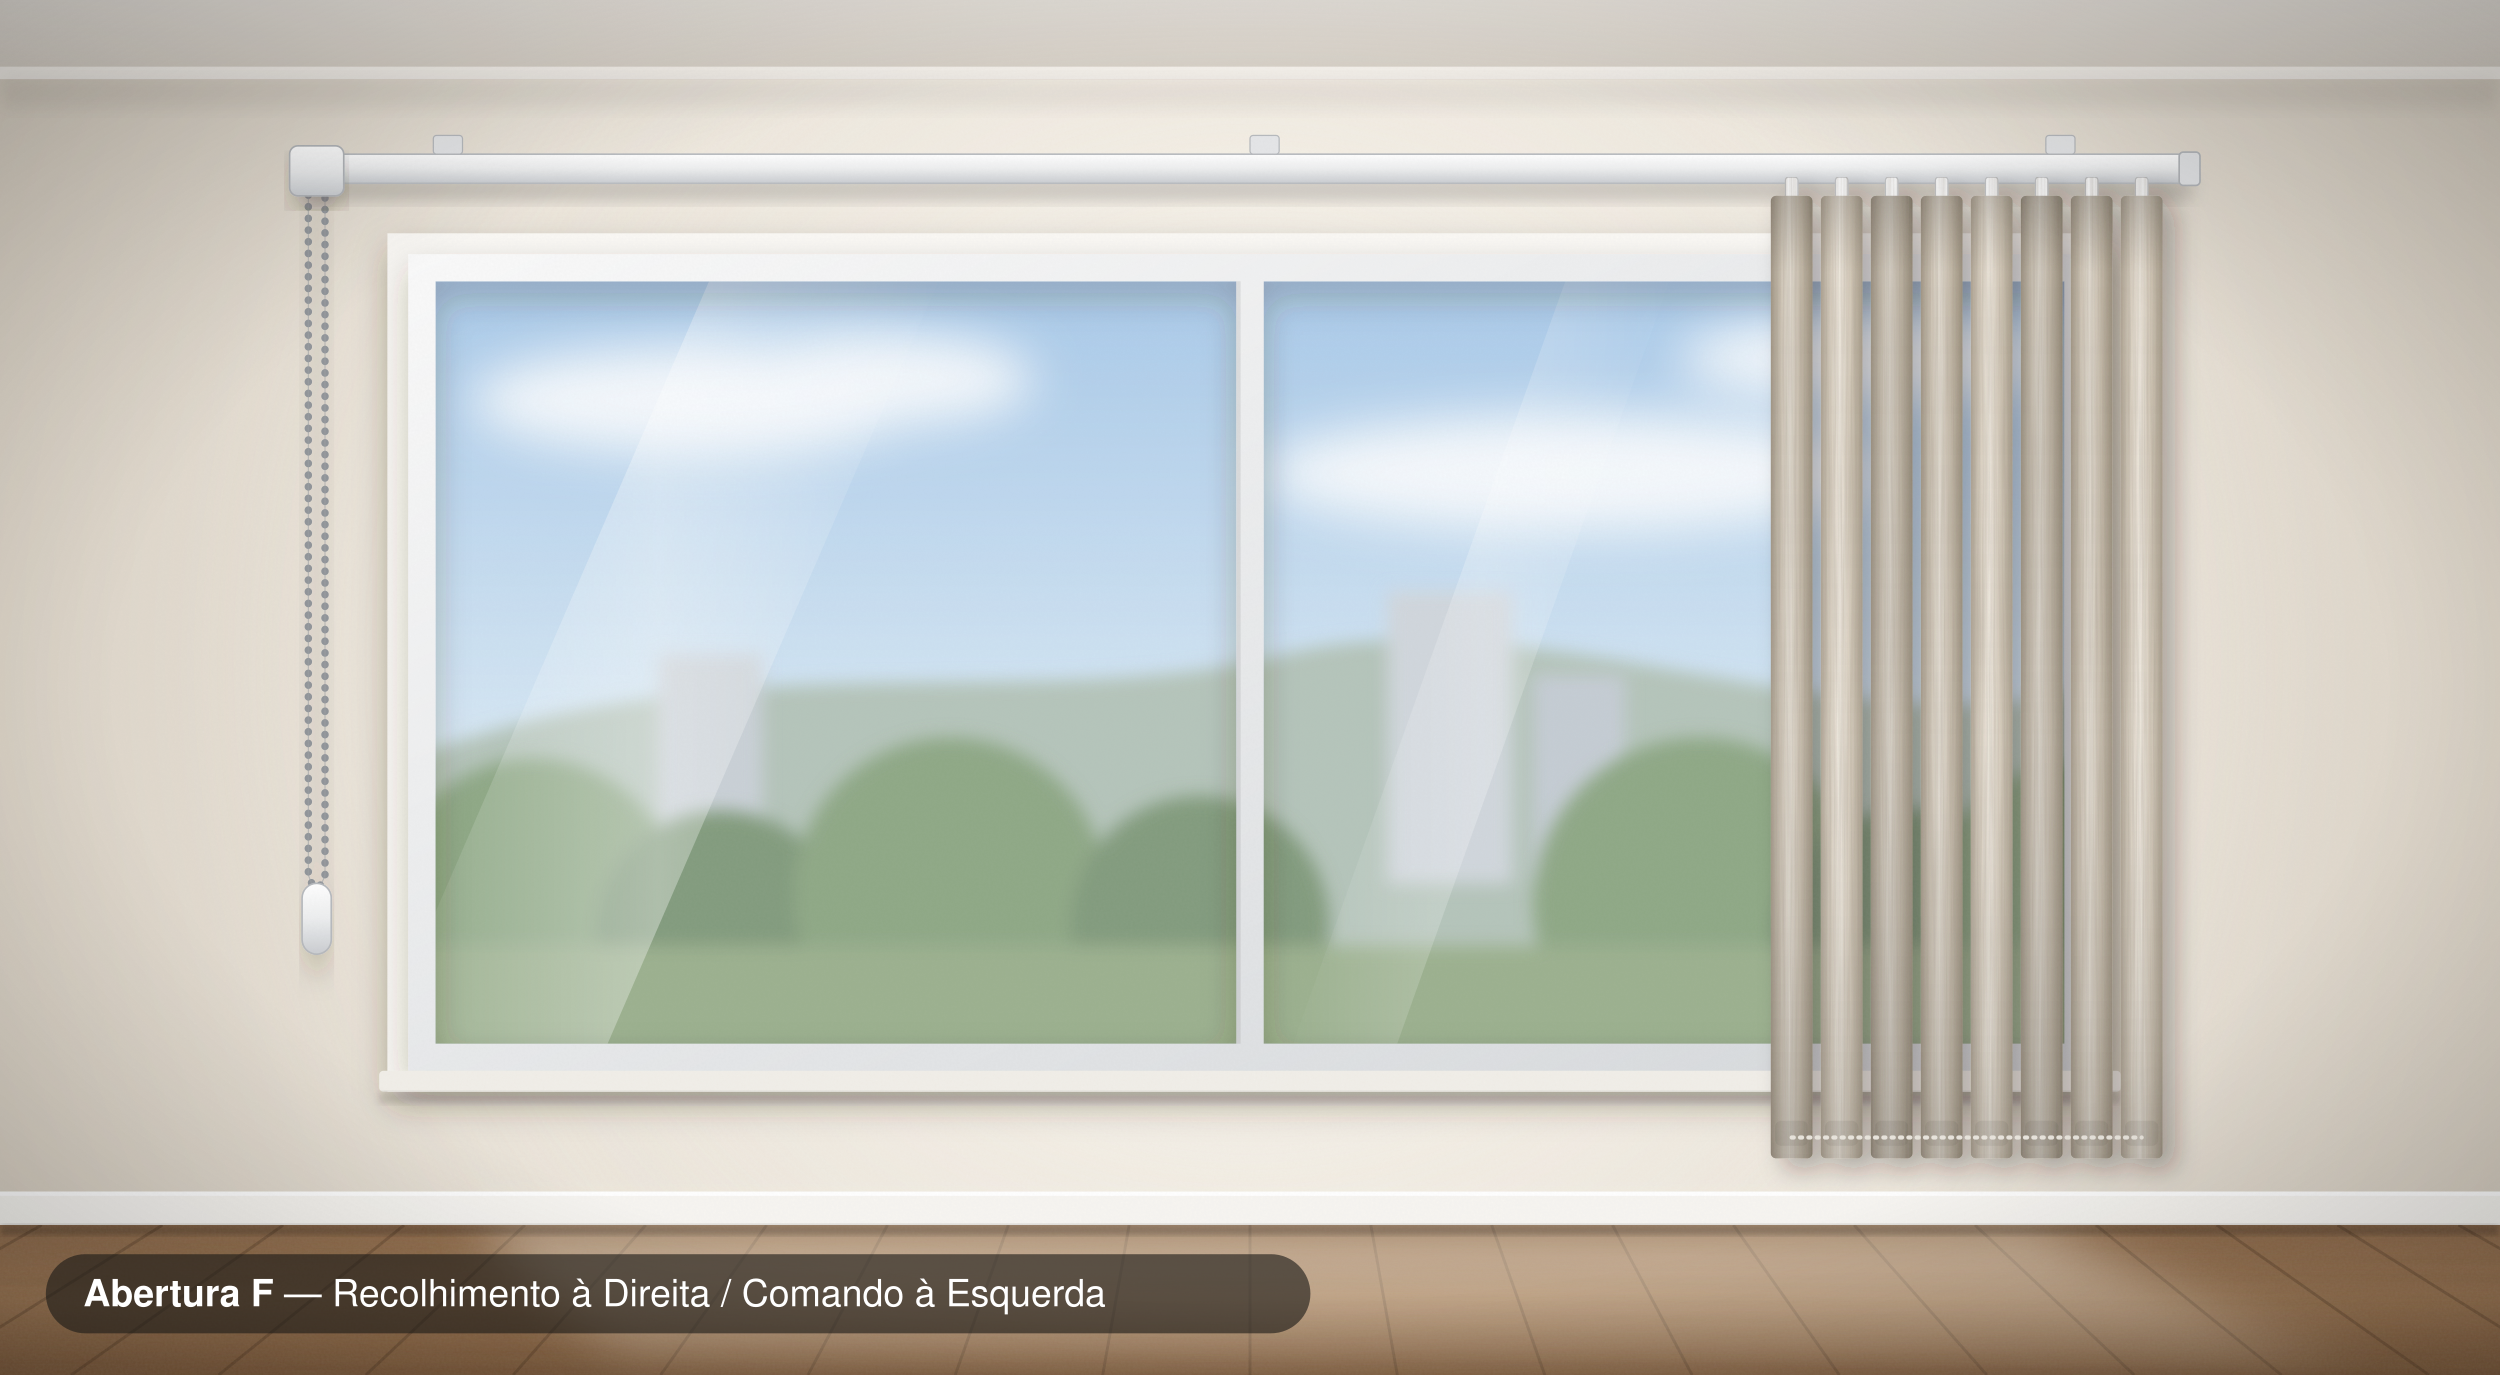
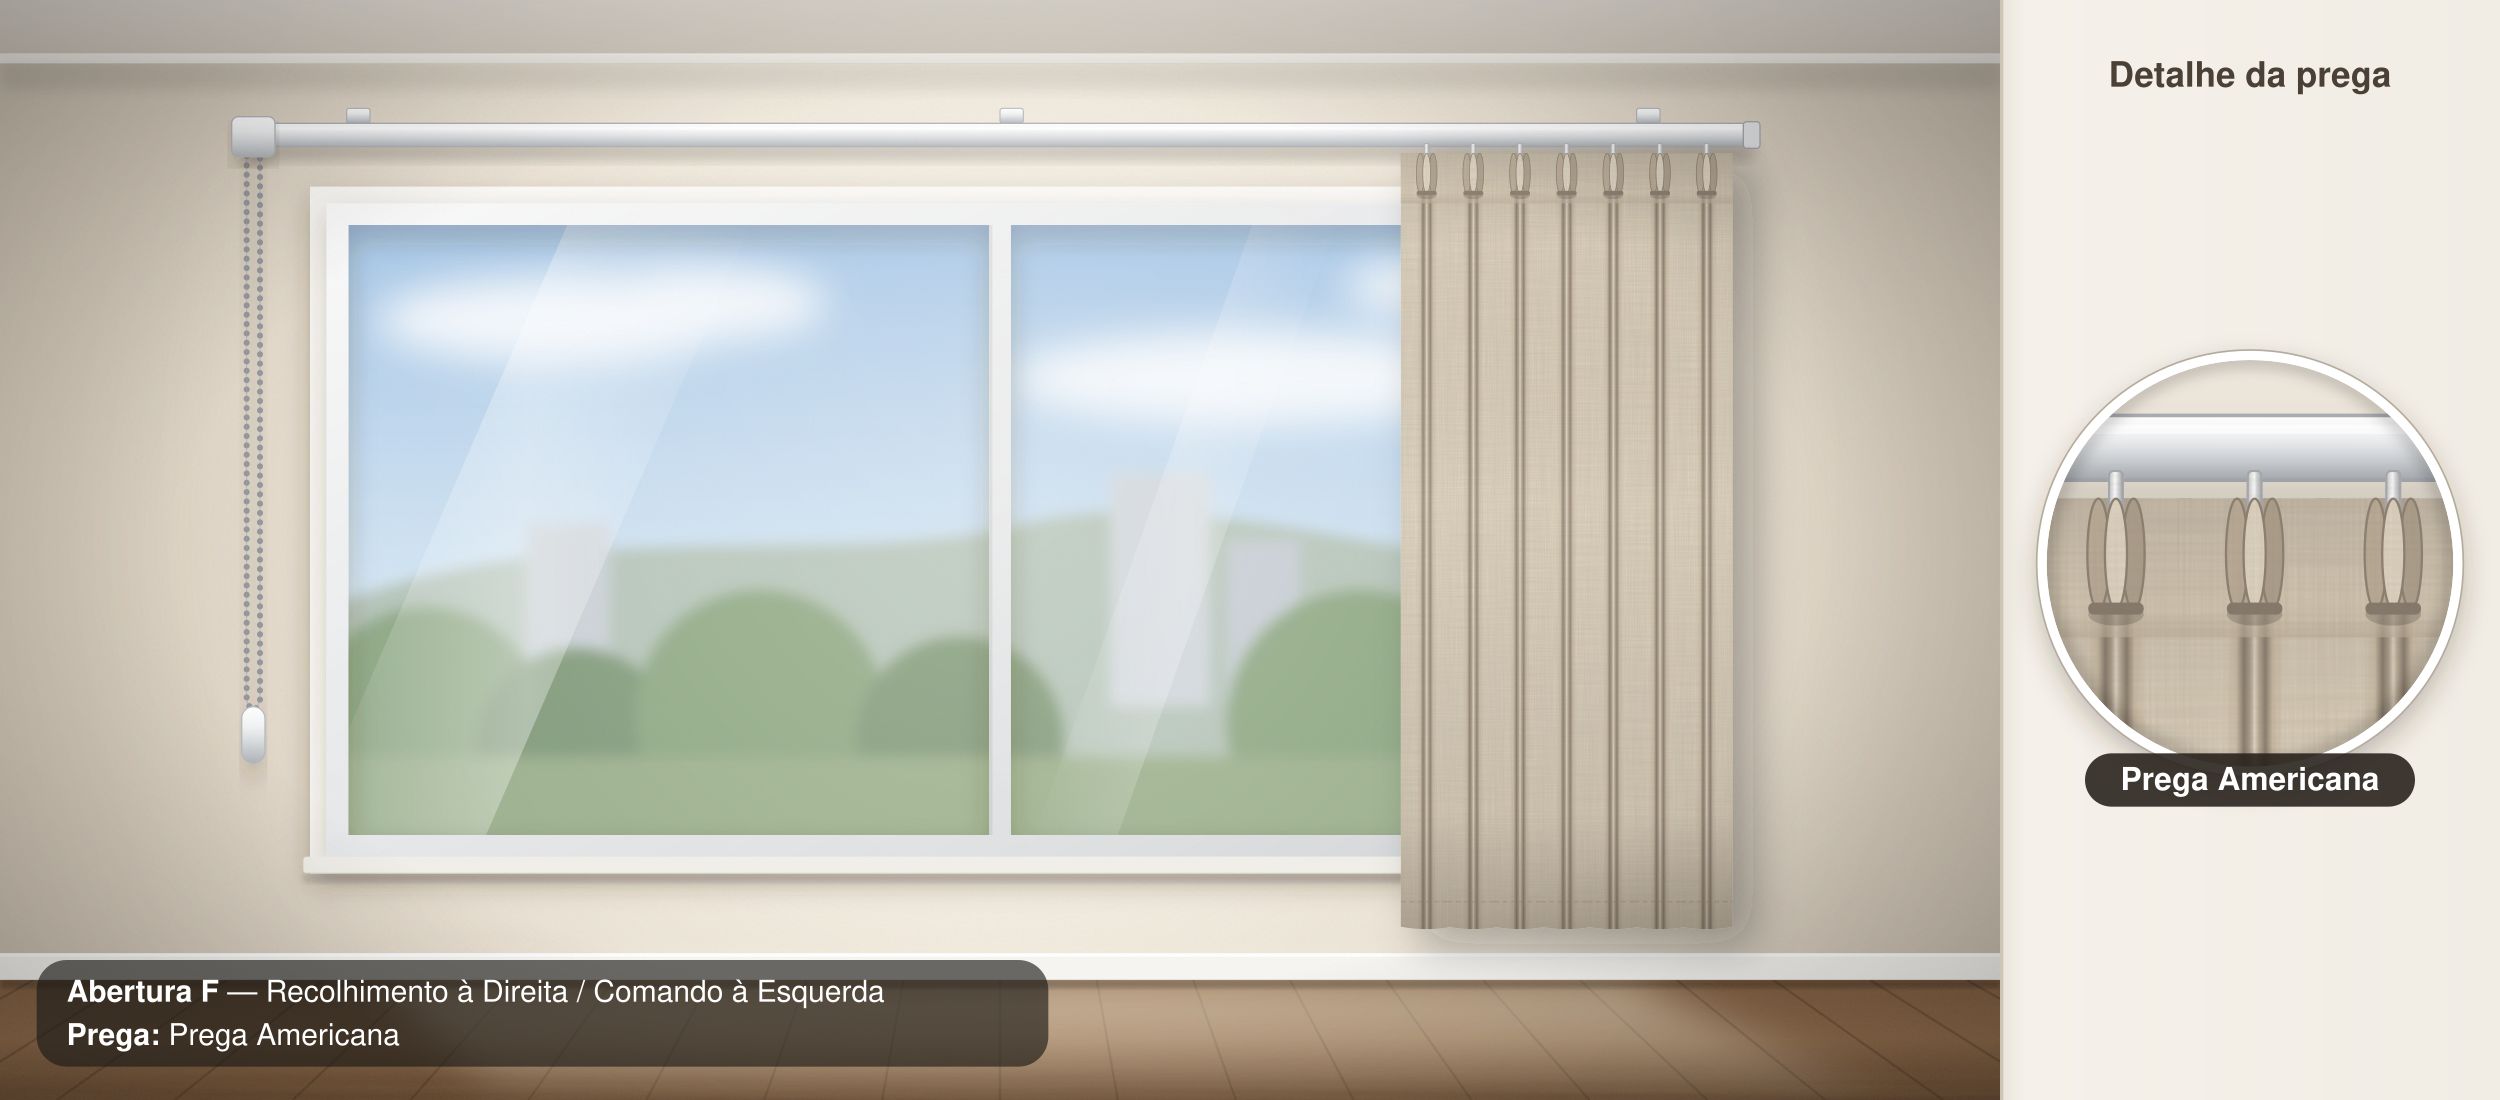
- <svg xmlns="http://www.w3.org/2000/svg" viewBox="0 0 1200 660" width="1200" height="660" role="img" aria-label="Abertura F: Recolhimento à Direita / Comando à Esquerda">
+ <svg xmlns="http://www.w3.org/2000/svg" viewBox="0 0 1500 660" width="1500" height="660" role="img" aria-label="Abertura F: Recolhimento à Direita / Comando à Esquerda. Prega: Prega Americana">
  <defs>
-     <radialGradient id="parede" cx="600" cy="318" r="760" gradientUnits="userSpaceOnUse">
-       <stop offset="0" stop-color="#F6F1EA" />
-       <stop offset=".55" stop-color="#E8E1D6" />
-       <stop offset="1" stop-color="#CFC6B8" />
+     <radialGradient id="parede" cx="600" cy="318" r="780" gradientUnits="userSpaceOnUse">
+       <stop offset="0" stop-color="#F4EEE5" />
+       <stop offset=".5" stop-color="#E4DACB" />
+       <stop offset="1" stop-color="#BFB3A2" />
    </radialGradient>
    <linearGradient id="teto" x1="0" y1="0" x2="0" y2="1">
-       <stop offset="0" stop-color="#E6E1DA" />
-       <stop offset="1" stop-color="#D3CCC2" />
+       <stop offset="0" stop-color="#E2DCD3" />
+       <stop offset="1" stop-color="#CCC4B8" />
    </linearGradient>
    <linearGradient id="piso" x1="0" y1="0" x2="0" y2="1">
-       <stop offset="0" stop-color="#8E6A4B" />
-       <stop offset=".5" stop-color="#9F7854" />
-       <stop offset="1" stop-color="#7A5739" />
+       <stop offset="0" stop-color="#7E5B3E" />
+       <stop offset=".5" stop-color="#946D4B" />
+       <stop offset="1" stop-color="#6B4B31" />
    </linearGradient>
    <linearGradient id="luzPiso" x1="0" y1="0" x2="0" y2="1">
-       <stop offset="0" stop-color="#FFF6E6" stop-opacity=".55" />
-       <stop offset="1" stop-color="#FFF6E6" stop-opacity=".12" />
+       <stop offset="0" stop-color="#FFF4DE" stop-opacity=".6" />
+       <stop offset="1" stop-color="#FFF4DE" stop-opacity=".1" />
    </linearGradient>
    <linearGradient id="ceu" x1="0" y1="0" x2="0" y2="1">
-       <stop offset="0" stop-color="#8DB8E2" />
-       <stop offset=".6" stop-color="#C9DFF0" />
-       <stop offset="1" stop-color="#E9F1F4" />
+       <stop offset="0" stop-color="#86B2DE" />
+       <stop offset=".6" stop-color="#C6DDF0" />
+       <stop offset="1" stop-color="#EAF1F3" />
    </linearGradient>
    <linearGradient id="aluminio" x1="0" y1="0" x2="0" y2="1">
      <stop offset="0" stop-color="#FFFFFF" />
-       <stop offset=".5" stop-color="#ECEDEE" />
-       <stop offset="1" stop-color="#C9CCD0" />
-     </linearGradient>
+       <stop offset=".35" stop-color="#F1F2F3" />
+       <stop offset=".6" stop-color="#D9DCDF" />
+       <stop offset="1" stop-color="#AEB2B7" />
+     </linearGradient>
+     <linearGradient id="metal" x1="0" y1="0" x2="1" y2="0">
+       <stop offset="0" stop-color="#C9CCD0" />
+       <stop offset=".45" stop-color="#FFFFFF" />
+       <stop offset="1" stop-color="#A3A7AC" />
+     </linearGradient>
+     <radialGradient id="botao" cx=".35" cy=".35" r=".7">
+       <stop offset="0" stop-color="#FFFFFF" />
+       <stop offset=".5" stop-color="#D8D2C8" />
+       <stop offset="1" stop-color="#8E877C" />
+     </radialGradient>
    <linearGradient id="caixilho" x1="0" y1="0" x2="1" y2="1">
      <stop offset="0" stop-color="#FAFAFA" />
-       <stop offset="1" stop-color="#D5D8DB" />
-     </linearGradient>
-     <linearGradient id="lamina" x1="0" y1="0" x2="1" y2="0">
-       <stop offset="0" stop-color="#A89C8A" />
-       <stop offset=".25" stop-color="#D9CFBF" />
-       <stop offset=".45" stop-color="#EEE7DB" />
-       <stop offset=".7" stop-color="#D3C8B6" />
-       <stop offset="1" stop-color="#9F937F" />
-     </linearGradient>
-     <linearGradient id="laminaAltura" x1="0" y1="0" x2="0" y2="1">
-       <stop offset="0" stop-color="#000" stop-opacity=".18" />
-       <stop offset=".08" stop-color="#000" stop-opacity="0" />
-       <stop offset=".55" stop-color="#FFF" stop-opacity=".06" />
-       <stop offset="1" stop-color="#000" stop-opacity=".16" />
+       <stop offset="1" stop-color="#D1D4D7" />
+     </linearGradient>
+     <linearGradient id="volume" x1="0" y1="0" x2="0" y2="1">
+       <stop offset="0" stop-color="#1B140E" stop-opacity=".34" />
+       <stop offset=".05" stop-color="#1B140E" stop-opacity=".08" />
+       <stop offset=".12" stop-color="#1B140E" stop-opacity="0" />
+       <stop offset=".45" stop-color="#FFF8EA" stop-opacity=".08" />
+       <stop offset=".85" stop-color="#1B140E" stop-opacity=".06" />
+       <stop offset="1" stop-color="#1B140E" stop-opacity=".26" />
+     </linearGradient>
+     <linearGradient id="dobra0Americana" x1="0" y1="0" x2="1" y2="0">
+       <stop offset="0" stop-color="#daceb9" />
+       <stop offset="0.3" stop-color="#dcd0bc" />
+       <stop offset="0.38" stop-color="#d0c2aa" />
+       <stop offset="0.43" stop-color="#877b6b" />
+       <stop offset="0.47" stop-color="#afa18d" />
+       <stop offset="0.5" stop-color="#e4dac8" />
+       <stop offset="0.53" stop-color="#b9ab95" />
+       <stop offset="0.57" stop-color="#8a7e6e" />
+       <stop offset="0.62" stop-color="#cfc0a9" />
+       <stop offset="0.7" stop-color="#dcd0bc" />
+       <stop offset="1" stop-color="#daceb9" />
+     </linearGradient>
+     <linearGradient id="cabecote0" x1="0" y1="0" x2="0" y2="1">
+       <stop offset="0" stop-color="#ddd1be" />
+       <stop offset=".8" stop-color="#d5c8b2" />
+       <stop offset="1" stop-color="#bcae98" />
    </linearGradient>
    <linearGradient id="reflexo" x1="0" y1="0" x2="1" y2="0">
      <stop offset="0" stop-color="#FFF" stop-opacity="0" />
      <stop offset=".5" stop-color="#FFF" stop-opacity=".35" />
      <stop offset="1" stop-color="#FFF" stop-opacity="0" />
    </linearGradient>
    <radialGradient id="vinheta" cx=".5" cy=".5" r=".75">
-       <stop offset=".6" stop-color="#000" stop-opacity="0" />
-       <stop offset="1" stop-color="#000" stop-opacity=".28" />
+       <stop offset=".55" stop-color="#000" stop-opacity="0" />
+       <stop offset="1" stop-color="#000" stop-opacity=".32" />
    </radialGradient>
-     <radialGradient id="brilhoJanela" cx="600" cy="318" r="520" gradientUnits="userSpaceOnUse">
-       <stop offset="0" stop-color="#FFFBF2" stop-opacity=".55" />
-       <stop offset="1" stop-color="#FFFBF2" stop-opacity="0" />
+     <radialGradient id="brilhoJanela" cx="600" cy="318" r="560" gradientUnits="userSpaceOnUse">
+       <stop offset="0" stop-color="#FFF8EC" stop-opacity=".65" />
+       <stop offset="1" stop-color="#FFF8EC" stop-opacity="0" />
    </radialGradient>
+     <radialGradient id="luzNaCortina" cx="600" cy="278.8" r="520" gradientUnits="userSpaceOnUse">
+       <stop offset="0" stop-color="#FFF6E2" stop-opacity=".55" />
+       <stop offset=".6" stop-color="#FFF6E2" stop-opacity=".12" />
+       <stop offset="1" stop-color="#FFF6E2" stop-opacity="0" />
+     </radialGradient>
+     <linearGradient id="fundoLupa" x1="0" y1="0" x2="0" y2="1">
+       <stop offset="0" stop-color="#EEE7DC" />
+       <stop offset="1" stop-color="#D9CFC0" />
+     </linearGradient>
+     <linearGradient id="coluna" x1="0" y1="0" x2="1" y2="0">
+       <stop offset="0" stop-color="#E9E3D9" />
+       <stop offset=".05" stop-color="#F5F1EA" />
+       <stop offset="1" stop-color="#F1ECE4" />
+     </linearGradient>
+     <clipPath id="cena">
+       <rect width="1200" height="660" />
+     </clipPath>
    <clipPath id="vaos">
      <rect x="209" y="135" width="384.5" height="366" />
      <rect x="606.5" y="135" width="384.5" height="366" />
    </clipPath>
    <clipPath id="pisoClip">
      <rect x="0" y="588" width="1200" height="72" />
    </clipPath>
+     <clipPath id="lupa0">
+       <circle cx="1350" cy="338" r="122" />
+     </clipPath>
    <filter id="desfoque4" x="-10%" y="-30%" width="120%" height="160%">
      <feGaussianBlur stdDeviation="4" />
    </filter>
    <filter id="desfoque2">
      <feGaussianBlur stdDeviation="1.6" />
    </filter>
    <filter id="desfoque12" x="-20%" y="-50%" width="140%" height="200%">
      <feGaussianBlur stdDeviation="12" />
    </filter>
    <filter id="sombra" x="-10%" y="-20%" width="120%" height="150%">
      <feDropShadow dx="0" dy="7" stdDeviation="8" flood-color="#3A2E22" flood-opacity=".28" />
    </filter>
-     <filter id="sombraLaminas" x="-10%" y="-5%" width="125%" height="115%">
-       <feDropShadow dx="6" dy="5" stdDeviation="6" flood-color="#2E2418" flood-opacity=".32" />
+     <filter id="sombraCortina" x="-15%" y="-5%" width="135%" height="120%">
+       <feDropShadow dx="2" dy="3" stdDeviation="2.5" flood-color="#241B12" flood-opacity=".35" result="perto" />
+       <feDropShadow dx="12" dy="9" stdDeviation="13" flood-color="#241B12" flood-opacity=".34" />
    </filter>
    <filter id="tecido" x="0" y="0" width="100%" height="100%">
-       <feTurbulence type="fractalNoise" baseFrequency="0.9 0.015" numOctaves="2" seed="4" result="n" />
-       <feColorMatrix in="n" type="matrix" values="0 0 0 0 .35  0 0 0 0 .30  0 0 0 0 .24  0 0 0 .55 -.12" result="nc" />
-       <feComposite in="nc" in2="SourceGraphic" operator="in" result="t" />
+       <feTurbulence type="fractalNoise" baseFrequency="1.5 0.03" numOctaves="2" seed="4" result="urdume" />
+       <feTurbulence type="fractalNoise" baseFrequency="0.03 1.2" numOctaves="1" seed="11" result="trama" />
+       <feBlend in="urdume" in2="trama" mode="multiply" result="fios" />
+       <feColorMatrix in="fios" type="matrix" values="0 0 0 0 .28  0 0 0 0 .23  0 0 0 0 .18  0 0 0 .42 -.15" result="fiosCor" />
+       <feComposite in="fiosCor" in2="SourceGraphic" operator="in" result="textura" />
      <feMerge>
        <feMergeNode in="SourceGraphic" />
-         <feMergeNode in="t" />
+         <feMergeNode in="textura" />
      </feMerge>
+     </filter>
+     <filter id="reboco" x="0" y="0" width="100%" height="100%">
+       <feTurbulence type="fractalNoise" baseFrequency=".55" numOctaves="3" seed="21" />
+       <feColorMatrix type="matrix" values="0 0 0 0 .45  0 0 0 0 .40  0 0 0 0 .34  0 0 0 .09 0" />
    </filter>
    <filter id="grao" x="0" y="0" width="100%" height="100%">
      <feTurbulence type="fractalNoise" baseFrequency=".85" numOctaves="2" seed="9" />
-       <feColorMatrix type="matrix" values="0 0 0 0 .5  0 0 0 0 .5  0 0 0 0 .5  0 0 0 .07 0" />
+       <feColorMatrix type="matrix" values="0 0 0 0 .5  0 0 0 0 .5  0 0 0 0 .5  0 0 0 .06 0" />
    </filter>
    <filter id="veios" x="0" y="0" width="100%" height="100%">
      <feTurbulence type="fractalNoise" baseFrequency="0.004 0.18" numOctaves="3" seed="2" />
-       <feColorMatrix type="matrix" values="0 0 0 0 .25  0 0 0 0 .14  0 0 0 0 .06  0 0 0 .5 -.1" />
+       <feColorMatrix type="matrix" values="0 0 0 0 .25  0 0 0 0 .14  0 0 0 0 .06  0 0 0 .55 -.1" />
    </filter>
  </defs>
-   <rect width="1200" height="660" fill="url(#parede)" />
-   <rect width="1200" height="660" fill="url(#brilhoJanela)" />
-   <rect width="1200" height="38" fill="url(#teto)" />
-   <rect y="32" width="1200" height="6" fill="#F3EFE9" />
-   <rect y="38" width="1200" height="14" fill="#000" opacity=".06" filter="url(#desfoque4)" />
-   <rect y="588" width="1200" height="72" fill="url(#piso)" />
-   <rect y="588" width="1200" height="72" filter="url(#veios)" />
-   <g clip-path="url(#pisoClip)" stroke="#3E2817" stroke-opacity=".28" stroke-width="1.4">
-     <line x1="-328" y1="588" x2="-531.7" y2="660" />
-     <line x1="-270" y1="588" x2="-461" y2="660" />
-     <line x1="-212" y1="588" x2="-390.2" y2="660" />
-     <line x1="-154" y1="588" x2="-319.5" y2="660" />
-     <line x1="-96" y1="588" x2="-248.8" y2="660" />
-     <line x1="-38" y1="588" x2="-178" y2="660" />
-     <line x1="20" y1="588" x2="-107.3" y2="660" />
-     <line x1="78" y1="588" x2="-36.6" y2="660" />
-     <line x1="136" y1="588" x2="34.1" y2="660" />
-     <line x1="194" y1="588" x2="104.9" y2="660" />
-     <line x1="252" y1="588" x2="175.6" y2="660" />
-     <line x1="310" y1="588" x2="246.3" y2="660" />
-     <line x1="368" y1="588" x2="317.1" y2="660" />
-     <line x1="426" y1="588" x2="387.8" y2="660" />
-     <line x1="484" y1="588" x2="458.5" y2="660" />
-     <line x1="542" y1="588" x2="529.3" y2="660" />
-     <line x1="600" y1="588" x2="600" y2="660" />
-     <line x1="658" y1="588" x2="670.7" y2="660" />
-     <line x1="716" y1="588" x2="741.5" y2="660" />
-     <line x1="774" y1="588" x2="812.2" y2="660" />
-     <line x1="832" y1="588" x2="882.9" y2="660" />
-     <line x1="890" y1="588" x2="953.7" y2="660" />
-     <line x1="948" y1="588" x2="1024.4" y2="660" />
-     <line x1="1006" y1="588" x2="1095.1" y2="660" />
-     <line x1="1064" y1="588" x2="1165.9" y2="660" />
-     <line x1="1122" y1="588" x2="1236.6" y2="660" />
-     <line x1="1180" y1="588" x2="1307.3" y2="660" />
-     <line x1="1238" y1="588" x2="1378" y2="660" />
-     <line x1="1296" y1="588" x2="1448.8" y2="660" />
-     <line x1="1354" y1="588" x2="1519.5" y2="660" />
-     <line x1="1412" y1="588" x2="1590.2" y2="660" />
-     <line x1="1470" y1="588" x2="1661" y2="660" />
-     <line x1="1528" y1="588" x2="1731.7" y2="660" />
+   <g clip-path="url(#cena)">
+     <rect width="1200" height="660" fill="url(#parede)" />
+     <rect width="1200" height="660" filter="url(#reboco)" />
+     <rect width="1200" height="660" fill="url(#brilhoJanela)" />
+     <rect width="1200" height="38" fill="url(#teto)" />
+     <rect y="32" width="1200" height="6" fill="#F3EFE9" />
+     <rect y="38" width="1200" height="16" fill="#000" opacity=".08" filter="url(#desfoque4)" />
+     <rect y="588" width="1200" height="72" fill="url(#piso)" />
+     <rect y="588" width="1200" height="72" filter="url(#veios)" />
+     <g clip-path="url(#pisoClip)" stroke="#3E2817" stroke-opacity=".3" stroke-width="1.4">
+       <line x1="-328" y1="588" x2="-531.7" y2="660" />
+       <line x1="-270" y1="588" x2="-461" y2="660" />
+       <line x1="-212" y1="588" x2="-390.2" y2="660" />
+       <line x1="-154" y1="588" x2="-319.5" y2="660" />
+       <line x1="-96" y1="588" x2="-248.8" y2="660" />
+       <line x1="-38" y1="588" x2="-178" y2="660" />
+       <line x1="20" y1="588" x2="-107.3" y2="660" />
+       <line x1="78" y1="588" x2="-36.6" y2="660" />
+       <line x1="136" y1="588" x2="34.1" y2="660" />
+       <line x1="194" y1="588" x2="104.9" y2="660" />
+       <line x1="252" y1="588" x2="175.6" y2="660" />
+       <line x1="310" y1="588" x2="246.3" y2="660" />
+       <line x1="368" y1="588" x2="317.1" y2="660" />
+       <line x1="426" y1="588" x2="387.8" y2="660" />
+       <line x1="484" y1="588" x2="458.5" y2="660" />
+       <line x1="542" y1="588" x2="529.3" y2="660" />
+       <line x1="600" y1="588" x2="600" y2="660" />
+       <line x1="658" y1="588" x2="670.7" y2="660" />
+       <line x1="716" y1="588" x2="741.5" y2="660" />
+       <line x1="774" y1="588" x2="812.2" y2="660" />
+       <line x1="832" y1="588" x2="882.9" y2="660" />
+       <line x1="890" y1="588" x2="953.7" y2="660" />
+       <line x1="948" y1="588" x2="1024.4" y2="660" />
+       <line x1="1006" y1="588" x2="1095.1" y2="660" />
+       <line x1="1064" y1="588" x2="1165.9" y2="660" />
+       <line x1="1122" y1="588" x2="1236.6" y2="660" />
+       <line x1="1180" y1="588" x2="1307.3" y2="660" />
+       <line x1="1238" y1="588" x2="1378" y2="660" />
+       <line x1="1296" y1="588" x2="1448.8" y2="660" />
+       <line x1="1354" y1="588" x2="1519.5" y2="660" />
+       <line x1="1412" y1="588" x2="1590.2" y2="660" />
+       <line x1="1470" y1="588" x2="1661" y2="660" />
+       <line x1="1528" y1="588" x2="1731.7" y2="660" />
+     </g>
+     <polygon points="226,588 974,588 1144,660 306,660" fill="url(#luzPiso)" filter="url(#desfoque12)" />
+     <rect y="572" width="1200" height="16" fill="#F7F5F1" />
+     <rect y="572" width="1200" height="2" fill="#FFFFFF" />
+     <rect y="588" width="1200" height="5" fill="#000" opacity=".24" filter="url(#desfoque2)" />
+     <rect x="186" y="112" width="828" height="412" fill="#FBF9F5" filter="url(#sombra)" />
+     <g clip-path="url(#vaos)">
+       <rect x="196" y="122" width="808" height="392" fill="url(#ceu)" />
+       <g fill="#FFFFFF" opacity=".85" filter="url(#desfoque12)">
+         <ellipse cx="336" cy="192" rx="110" ry="26" />
+         <ellipse cx="426" cy="182" rx="70" ry="22" />
+         <ellipse cx="756" cy="227" rx="150" ry="28" />
+         <ellipse cx="896" cy="172" rx="90" ry="20" />
+       </g>
+       <path d="M196 364 C356 304 496 344 616 314 S896 364 1004 329 V514 H196 Z" fill="#9FB3A6" filter="url(#desfoque4)" />
+       <g filter="url(#desfoque4)">
+         <rect x="666" y="284" width="60" height="140" fill="#C3CBD2" />
+         <rect x="736" y="324" width="44" height="100" fill="#B4BEC7" />
+         <rect x="316" y="314" width="50" height="110" fill="#BAC3CB" />
+       </g>
+       <g filter="url(#desfoque4)">
+         <circle cx="256" cy="434" r="70" fill="#6E8F64" />
+         <circle cx="346" cy="449" r="60" fill="#5F7F58" />
+         <circle cx="456" cy="429" r="75" fill="#6E8F64" />
+         <circle cx="576" cy="444" r="62" fill="#5F7F58" />
+         <circle cx="816" cy="434" r="80" fill="#6E8F64" />
+         <circle cx="916" cy="454" r="66" fill="#5F7F58" />
+         <circle cx="996" cy="436" r="70" fill="#6E8F64" />
+         <rect x="196" y="454" width="808" height="60" fill="#7F9A6E" />
+       </g>
+       <rect x="196" y="122" width="808" height="392" fill="#FFFFFF" opacity=".22" />
+       <polygon points="346,122 456,122 286,514 176,514" fill="url(#reflexo)" />
+       <polygon points="756,122 806,122 666,514 616,514" fill="url(#reflexo)" opacity=".7" />
+     </g>
+     <g filter="url(#sombra)">
+       <path fill-rule="evenodd" fill="url(#caixilho)" d="M196 122 h808 v392 h-808 Z       M209 135 h384.5 v366 h-384.5 Z       M606.5 135 h384.5 v366 h-384.5 Z" />
+     </g>
+     <rect x="593.5" y="135" width="2" height="366" fill="#000" opacity=".08" />
+     <rect x="182" y="514" width="836" height="10" rx="2" fill="#F1EEE8" />
+     <rect x="182" y="524" width="836" height="6" fill="#000" opacity=".12" filter="url(#desfoque2)" />
+     <rect x="208" y="65" width="14" height="9" rx="1.5" fill="url(#aluminio)" stroke="#A9ADB2" stroke-width=".6" />
+     <rect x="600" y="65" width="14" height="9" rx="1.5" fill="url(#aluminio)" stroke="#A9ADB2" stroke-width=".6" />
+     <rect x="982" y="65" width="14" height="9" rx="1.5" fill="url(#aluminio)" stroke="#A9ADB2" stroke-width=".6" />
+     <rect x="148" y="86" width="904" height="10" fill="#000" opacity=".2" filter="url(#desfoque4)" />
+     <rect x="148" y="74" width="904" height="14" rx="3" fill="url(#aluminio)" stroke="#A9ADB2" stroke-width=".8" />
+     <rect x="150" y="76" width="900" height="2" rx="1" fill="#FFFFFF" opacity=".8" />
+     <rect x="144" y="73" width="10" height="16" rx="2" fill="#E2E3E5" stroke="#A3A6AA" stroke-width=".8" />
+     <rect x="1046" y="73" width="10" height="16" rx="2" fill="#E2E3E5" stroke="#A3A6AA" stroke-width=".8" />
+     <g filter="url(#sombraCortina)">
+       <g filter="url(#tecido)">
+         <g transform="translate(856 0)">
+           <g>
+             <path d="M-15.5 92 H15.5 V556 Q0 559 -15.5 556 Z" fill="url(#dobra0Americana)" />
+             <path d="M-15.5 92 H15.5 V556 Q0 559 -15.5 556 Z" fill="url(#volume)" />
+             <line x1="-15.5" y1="541" x2="15.5" y2="541" stroke="#7a6f60" stroke-opacity=".28" stroke-width="1" stroke-dasharray="3 2" vector-effect="non-scaling-stroke" />
+             <rect x="-15.5" y="92" width="31" height="30" fill="url(#cabecote0)" opacity=".6" />
+           </g>
+           <rect x="-1.5" y="86" width="3" height="9" rx="1" fill="url(#metal)" stroke="#A9ACB0" stroke-width=".5" />
+           <ellipse cx="0" cy="117" rx="6" ry="2.5" fill="#000" opacity=".18" />
+           <ellipse cx="-3.8" cy="104" rx="2.4" ry="12" fill="#b9ab95" stroke="#8a7e6e" stroke-width=".5" />
+           <ellipse cx="3.8" cy="104" rx="2.4" ry="12" fill="#ac9e8a" stroke="#8a7e6e" stroke-width=".5" />
+           <ellipse cx="0" cy="104" rx="2.4" ry="12" fill="#e0d5c2" stroke="#8a7e6e" stroke-width=".5" />
+           <rect x="-6" y="114.5" width="12" height="2.6" rx="1.2" fill="#827667" />
+         </g>
+         <g transform="translate(884 0)">
+           <g>
+             <path d="M-15.5 92 H15.5 V556 Q0 559 -15.5 556 Z" fill="url(#dobra0Americana)" />
+             <path d="M-15.5 92 H15.5 V556 Q0 559 -15.5 556 Z" fill="url(#volume)" />
+             <line x1="-15.5" y1="541" x2="15.5" y2="541" stroke="#7a6f60" stroke-opacity=".28" stroke-width="1" stroke-dasharray="3 2" vector-effect="non-scaling-stroke" />
+             <rect x="-15.5" y="92" width="31" height="30" fill="url(#cabecote0)" opacity=".6" />
+           </g>
+           <rect x="-1.5" y="86" width="3" height="9" rx="1" fill="url(#metal)" stroke="#A9ACB0" stroke-width=".5" />
+           <ellipse cx="0" cy="117" rx="6" ry="2.5" fill="#000" opacity=".18" />
+           <ellipse cx="-3.8" cy="104" rx="2.4" ry="12" fill="#b9ab95" stroke="#8a7e6e" stroke-width=".5" />
+           <ellipse cx="3.8" cy="104" rx="2.4" ry="12" fill="#ac9e8a" stroke="#8a7e6e" stroke-width=".5" />
+           <ellipse cx="0" cy="104" rx="2.4" ry="12" fill="#e0d5c2" stroke="#8a7e6e" stroke-width=".5" />
+           <rect x="-6" y="114.5" width="12" height="2.6" rx="1.2" fill="#827667" />
+         </g>
+         <g transform="translate(912 0)">
+           <g>
+             <path d="M-15.5 92 H15.5 V556 Q0 559 -15.5 556 Z" fill="url(#dobra0Americana)" />
+             <path d="M-15.5 92 H15.5 V556 Q0 559 -15.5 556 Z" fill="url(#volume)" />
+             <line x1="-15.5" y1="541" x2="15.5" y2="541" stroke="#7a6f60" stroke-opacity=".28" stroke-width="1" stroke-dasharray="3 2" vector-effect="non-scaling-stroke" />
+             <rect x="-15.5" y="92" width="31" height="30" fill="url(#cabecote0)" opacity=".6" />
+           </g>
+           <rect x="-1.5" y="86" width="3" height="9" rx="1" fill="url(#metal)" stroke="#A9ACB0" stroke-width=".5" />
+           <ellipse cx="0" cy="117" rx="6" ry="2.5" fill="#000" opacity=".18" />
+           <ellipse cx="-3.8" cy="104" rx="2.4" ry="12" fill="#b9ab95" stroke="#8a7e6e" stroke-width=".5" />
+           <ellipse cx="3.8" cy="104" rx="2.4" ry="12" fill="#ac9e8a" stroke="#8a7e6e" stroke-width=".5" />
+           <ellipse cx="0" cy="104" rx="2.4" ry="12" fill="#e0d5c2" stroke="#8a7e6e" stroke-width=".5" />
+           <rect x="-6" y="114.5" width="12" height="2.6" rx="1.2" fill="#827667" />
+         </g>
+         <g transform="translate(940 0)">
+           <g>
+             <path d="M-15.5 92 H15.5 V556 Q0 559 -15.5 556 Z" fill="url(#dobra0Americana)" />
+             <path d="M-15.5 92 H15.5 V556 Q0 559 -15.5 556 Z" fill="url(#volume)" />
+             <line x1="-15.5" y1="541" x2="15.5" y2="541" stroke="#7a6f60" stroke-opacity=".28" stroke-width="1" stroke-dasharray="3 2" vector-effect="non-scaling-stroke" />
+             <rect x="-15.5" y="92" width="31" height="30" fill="url(#cabecote0)" opacity=".6" />
+           </g>
+           <rect x="-1.5" y="86" width="3" height="9" rx="1" fill="url(#metal)" stroke="#A9ACB0" stroke-width=".5" />
+           <ellipse cx="0" cy="117" rx="6" ry="2.5" fill="#000" opacity=".18" />
+           <ellipse cx="-3.8" cy="104" rx="2.4" ry="12" fill="#b9ab95" stroke="#8a7e6e" stroke-width=".5" />
+           <ellipse cx="3.8" cy="104" rx="2.4" ry="12" fill="#ac9e8a" stroke="#8a7e6e" stroke-width=".5" />
+           <ellipse cx="0" cy="104" rx="2.4" ry="12" fill="#e0d5c2" stroke="#8a7e6e" stroke-width=".5" />
+           <rect x="-6" y="114.5" width="12" height="2.6" rx="1.2" fill="#827667" />
+         </g>
+         <g transform="translate(968 0)">
+           <g>
+             <path d="M-15.5 92 H15.5 V556 Q0 559 -15.5 556 Z" fill="url(#dobra0Americana)" />
+             <path d="M-15.5 92 H15.5 V556 Q0 559 -15.5 556 Z" fill="url(#volume)" />
+             <line x1="-15.5" y1="541" x2="15.5" y2="541" stroke="#7a6f60" stroke-opacity=".28" stroke-width="1" stroke-dasharray="3 2" vector-effect="non-scaling-stroke" />
+             <rect x="-15.5" y="92" width="31" height="30" fill="url(#cabecote0)" opacity=".6" />
+           </g>
+           <rect x="-1.5" y="86" width="3" height="9" rx="1" fill="url(#metal)" stroke="#A9ACB0" stroke-width=".5" />
+           <ellipse cx="0" cy="117" rx="6" ry="2.5" fill="#000" opacity=".18" />
+           <ellipse cx="-3.8" cy="104" rx="2.4" ry="12" fill="#b9ab95" stroke="#8a7e6e" stroke-width=".5" />
+           <ellipse cx="3.8" cy="104" rx="2.4" ry="12" fill="#ac9e8a" stroke="#8a7e6e" stroke-width=".5" />
+           <ellipse cx="0" cy="104" rx="2.4" ry="12" fill="#e0d5c2" stroke="#8a7e6e" stroke-width=".5" />
+           <rect x="-6" y="114.5" width="12" height="2.6" rx="1.2" fill="#827667" />
+         </g>
+         <g transform="translate(996 0)">
+           <g>
+             <path d="M-15.5 92 H15.5 V556 Q0 559 -15.5 556 Z" fill="url(#dobra0Americana)" />
+             <path d="M-15.5 92 H15.5 V556 Q0 559 -15.5 556 Z" fill="url(#volume)" />
+             <line x1="-15.5" y1="541" x2="15.5" y2="541" stroke="#7a6f60" stroke-opacity=".28" stroke-width="1" stroke-dasharray="3 2" vector-effect="non-scaling-stroke" />
+             <rect x="-15.5" y="92" width="31" height="30" fill="url(#cabecote0)" opacity=".6" />
+           </g>
+           <rect x="-1.5" y="86" width="3" height="9" rx="1" fill="url(#metal)" stroke="#A9ACB0" stroke-width=".5" />
+           <ellipse cx="0" cy="117" rx="6" ry="2.5" fill="#000" opacity=".18" />
+           <ellipse cx="-3.8" cy="104" rx="2.4" ry="12" fill="#b9ab95" stroke="#8a7e6e" stroke-width=".5" />
+           <ellipse cx="3.8" cy="104" rx="2.4" ry="12" fill="#ac9e8a" stroke="#8a7e6e" stroke-width=".5" />
+           <ellipse cx="0" cy="104" rx="2.4" ry="12" fill="#e0d5c2" stroke="#8a7e6e" stroke-width=".5" />
+           <rect x="-6" y="114.5" width="12" height="2.6" rx="1.2" fill="#827667" />
+         </g>
+         <g transform="translate(1024 0)">
+           <g>
+             <path d="M-15.5 92 H15.5 V556 Q0 559 -15.5 556 Z" fill="url(#dobra0Americana)" />
+             <path d="M-15.5 92 H15.5 V556 Q0 559 -15.5 556 Z" fill="url(#volume)" />
+             <line x1="-15.5" y1="541" x2="15.5" y2="541" stroke="#7a6f60" stroke-opacity=".28" stroke-width="1" stroke-dasharray="3 2" vector-effect="non-scaling-stroke" />
+             <rect x="-15.5" y="92" width="31" height="30" fill="url(#cabecote0)" opacity=".6" />
+           </g>
+           <rect x="-1.5" y="86" width="3" height="9" rx="1" fill="url(#metal)" stroke="#A9ACB0" stroke-width=".5" />
+           <ellipse cx="0" cy="117" rx="6" ry="2.5" fill="#000" opacity=".18" />
+           <ellipse cx="-3.8" cy="104" rx="2.4" ry="12" fill="#b9ab95" stroke="#8a7e6e" stroke-width=".5" />
+           <ellipse cx="3.8" cy="104" rx="2.4" ry="12" fill="#ac9e8a" stroke="#8a7e6e" stroke-width=".5" />
+           <ellipse cx="0" cy="104" rx="2.4" ry="12" fill="#e0d5c2" stroke="#8a7e6e" stroke-width=".5" />
+           <rect x="-6" y="114.5" width="12" height="2.6" rx="1.2" fill="#827667" />
+         </g>
+       </g>
+     </g>
+     <g filter="url(#sombra)">
+       <path d="M148 88 V420 Q152 432 156 420 V88" stroke="#8F9398" stroke-dasharray="0.1 5.5" stroke-linecap="round" stroke-width="3.6" fill="none" />
+       <path d="M148 88 V420 Q152 432 156 420 V88" stroke="#9A9DA1" stroke-width=".6" fill="none" opacity=".6" />
+       <rect x="145" y="424" width="14" height="34" rx="7" fill="url(#aluminio)" stroke="#B5B8BC" stroke-width=".8" />
+     </g>
+     <rect x="139" y="70" width="26" height="24" rx="4" fill="url(#aluminio)" stroke="#B0B3B7" stroke-width=".8" filter="url(#sombra)" />
+     <rect width="1200" height="660" fill="url(#luzNaCortina)" style="mix-blend-mode:soft-light" />
+     <rect width="1200" height="660" fill="url(#vinheta)" />
+     <rect width="1200" height="660" filter="url(#grao)" />
+     <g>
+       <rect x="22" y="576" width="607" height="64" rx="18" fill="#1C1A17" fill-opacity=".64" />
+       <text x="40" y="601" font-family="Segoe UI, Helvetica, Arial, sans-serif" font-size="18" fill="#FFFFFF">
+         <tspan font-weight="700">Abertura F</tspan> — Recolhimento à Direita / Comando à Esquerda</text>
+       <text x="40" y="627" font-family="Segoe UI, Helvetica, Arial, sans-serif" font-size="18" fill="#FFFFFF">
+         <tspan font-weight="700">Prega:</tspan> Prega Americana</text>
+     </g>
  </g>
-   <polygon points="226,588 974,588 1144,660 306,660" fill="url(#luzPiso)" filter="url(#desfoque12)" />
-   <rect y="572" width="1200" height="16" fill="#F7F5F1" />
-   <rect y="572" width="1200" height="2" fill="#FFFFFF" />
-   <rect y="588" width="1200" height="5" fill="#000" opacity=".22" filter="url(#desfoque2)" />
-   <rect x="186" y="112" width="828" height="412" fill="#FBF9F5" filter="url(#sombra)" />
-   <g clip-path="url(#vaos)">
-     <rect x="196" y="122" width="808" height="392" fill="url(#ceu)" />
-     <g fill="#FFFFFF" opacity=".85" filter="url(#desfoque12)">
-       <ellipse cx="336" cy="192" rx="110" ry="26" />
-       <ellipse cx="426" cy="182" rx="70" ry="22" />
-       <ellipse cx="756" cy="227" rx="150" ry="28" />
-       <ellipse cx="896" cy="172" rx="90" ry="20" />
-     </g>
-     <path d="M196 364 C356 304 496 344 616 314 S896 364 1004 329 V514 H196 Z" fill="#9FB3A6" filter="url(#desfoque4)" />
-     <g filter="url(#desfoque4)">
-       <rect x="666" y="284" width="60" height="140" fill="#C3CBD2" />
-       <rect x="736" y="324" width="44" height="100" fill="#B4BEC7" />
-       <rect x="316" y="314" width="50" height="110" fill="#BAC3CB" />
-     </g>
-     <g filter="url(#desfoque4)">
-       <circle cx="256" cy="434" r="70" fill="#6E8F64" />
-       <circle cx="346" cy="449" r="60" fill="#5F7F58" />
-       <circle cx="456" cy="429" r="75" fill="#6E8F64" />
-       <circle cx="576" cy="444" r="62" fill="#5F7F58" />
-       <circle cx="816" cy="434" r="80" fill="#6E8F64" />
-       <circle cx="916" cy="454" r="66" fill="#5F7F58" />
-       <circle cx="996" cy="436" r="70" fill="#6E8F64" />
-       <rect x="196" y="454" width="808" height="60" fill="#7F9A6E" />
-     </g>
-     <rect x="196" y="122" width="808" height="392" fill="#FFFFFF" opacity=".22" />
-     <polygon points="346,122 456,122 286,514 176,514" fill="url(#reflexo)" />
-     <polygon points="756,122 806,122 666,514 616,514" fill="url(#reflexo)" opacity=".7" />
+   <rect x="1200" width="300" height="660" fill="url(#coluna)" />
+   <rect x="1200" width="2" height="660" fill="#CFC5B7" />
+   <text x="1350" y="52" text-anchor="middle" font-family="Segoe UI, Helvetica, Arial, sans-serif" font-size="21" font-weight="700" fill="#4A4036">Detalhe da prega</text>
+   <circle cx="1350" cy="338" r="128" fill="#FFFFFF" filter="url(#sombra)" />
+   <g clip-path="url(#lupa0)">
+     <rect x="1228" y="216" width="244" height="244" fill="url(#fundoLupa)" />
+     <g transform="translate(1350 338) scale(2.773) translate(0 -106)">
+       <rect x="-74" y="74" width="148" height="14" rx="3" fill="url(#aluminio)" stroke="#A9ADB2" stroke-width=".8" />
+       <rect x="-74" y="76" width="148" height="2" fill="#FFFFFF" opacity=".8" />
+       <g filter="url(#sombraCortina)">
+         <g filter="url(#tecido)">
+           <g transform="translate(-59 0)">
+             <g>
+               <path d="M-16.5 92 H16.5 V556 Q0 559 -16.5 556 Z" fill="url(#dobra0Americana)" />
+               <path d="M-16.5 92 H16.5 V556 Q0 559 -16.5 556 Z" fill="url(#volume)" />
+               <line x1="-16.5" y1="541" x2="16.5" y2="541" stroke="#7a6f60" stroke-opacity=".28" stroke-width="1" stroke-dasharray="3 2" vector-effect="non-scaling-stroke" />
+               <rect x="-16.5" y="92" width="33" height="30" fill="url(#cabecote0)" opacity=".6" />
+             </g>
+             <rect x="-1.5" y="86" width="3" height="9" rx="1" fill="url(#metal)" stroke="#A9ACB0" stroke-width=".5" />
+             <ellipse cx="0" cy="117" rx="6" ry="2.5" fill="#000" opacity=".18" />
+             <ellipse cx="-3.8" cy="104" rx="2.4" ry="12" fill="#b9ab95" stroke="#8a7e6e" stroke-width=".5" />
+             <ellipse cx="3.8" cy="104" rx="2.4" ry="12" fill="#ac9e8a" stroke="#8a7e6e" stroke-width=".5" />
+             <ellipse cx="0" cy="104" rx="2.4" ry="12" fill="#e0d5c2" stroke="#8a7e6e" stroke-width=".5" />
+             <rect x="-6" y="114.5" width="12" height="2.6" rx="1.2" fill="#827667" />
+           </g>
+           <g transform="translate(-29 0)">
+             <g>
+               <path d="M-16.5 92 H16.5 V556 Q0 559 -16.5 556 Z" fill="url(#dobra0Americana)" />
+               <path d="M-16.5 92 H16.5 V556 Q0 559 -16.5 556 Z" fill="url(#volume)" />
+               <line x1="-16.5" y1="541" x2="16.5" y2="541" stroke="#7a6f60" stroke-opacity=".28" stroke-width="1" stroke-dasharray="3 2" vector-effect="non-scaling-stroke" />
+               <rect x="-16.5" y="92" width="33" height="30" fill="url(#cabecote0)" opacity=".6" />
+             </g>
+             <rect x="-1.5" y="86" width="3" height="9" rx="1" fill="url(#metal)" stroke="#A9ACB0" stroke-width=".5" />
+             <ellipse cx="0" cy="117" rx="6" ry="2.5" fill="#000" opacity=".18" />
+             <ellipse cx="-3.8" cy="104" rx="2.4" ry="12" fill="#b9ab95" stroke="#8a7e6e" stroke-width=".5" />
+             <ellipse cx="3.8" cy="104" rx="2.4" ry="12" fill="#ac9e8a" stroke="#8a7e6e" stroke-width=".5" />
+             <ellipse cx="0" cy="104" rx="2.4" ry="12" fill="#e0d5c2" stroke="#8a7e6e" stroke-width=".5" />
+             <rect x="-6" y="114.5" width="12" height="2.6" rx="1.2" fill="#827667" />
+           </g>
+           <g transform="translate(1 0)">
+             <g>
+               <path d="M-16.5 92 H16.5 V556 Q0 559 -16.5 556 Z" fill="url(#dobra0Americana)" />
+               <path d="M-16.5 92 H16.5 V556 Q0 559 -16.5 556 Z" fill="url(#volume)" />
+               <line x1="-16.5" y1="541" x2="16.5" y2="541" stroke="#7a6f60" stroke-opacity=".28" stroke-width="1" stroke-dasharray="3 2" vector-effect="non-scaling-stroke" />
+               <rect x="-16.5" y="92" width="33" height="30" fill="url(#cabecote0)" opacity=".6" />
+             </g>
+             <rect x="-1.5" y="86" width="3" height="9" rx="1" fill="url(#metal)" stroke="#A9ACB0" stroke-width=".5" />
+             <ellipse cx="0" cy="117" rx="6" ry="2.5" fill="#000" opacity=".18" />
+             <ellipse cx="-3.8" cy="104" rx="2.4" ry="12" fill="#b9ab95" stroke="#8a7e6e" stroke-width=".5" />
+             <ellipse cx="3.8" cy="104" rx="2.4" ry="12" fill="#ac9e8a" stroke="#8a7e6e" stroke-width=".5" />
+             <ellipse cx="0" cy="104" rx="2.4" ry="12" fill="#e0d5c2" stroke="#8a7e6e" stroke-width=".5" />
+             <rect x="-6" y="114.5" width="12" height="2.6" rx="1.2" fill="#827667" />
+           </g>
+           <g transform="translate(31 0)">
+             <g>
+               <path d="M-16.5 92 H16.5 V556 Q0 559 -16.5 556 Z" fill="url(#dobra0Americana)" />
+               <path d="M-16.5 92 H16.5 V556 Q0 559 -16.5 556 Z" fill="url(#volume)" />
+               <line x1="-16.5" y1="541" x2="16.5" y2="541" stroke="#7a6f60" stroke-opacity=".28" stroke-width="1" stroke-dasharray="3 2" vector-effect="non-scaling-stroke" />
+               <rect x="-16.5" y="92" width="33" height="30" fill="url(#cabecote0)" opacity=".6" />
+             </g>
+             <rect x="-1.5" y="86" width="3" height="9" rx="1" fill="url(#metal)" stroke="#A9ACB0" stroke-width=".5" />
+             <ellipse cx="0" cy="117" rx="6" ry="2.5" fill="#000" opacity=".18" />
+             <ellipse cx="-3.8" cy="104" rx="2.4" ry="12" fill="#b9ab95" stroke="#8a7e6e" stroke-width=".5" />
+             <ellipse cx="3.8" cy="104" rx="2.4" ry="12" fill="#ac9e8a" stroke="#8a7e6e" stroke-width=".5" />
+             <ellipse cx="0" cy="104" rx="2.4" ry="12" fill="#e0d5c2" stroke="#8a7e6e" stroke-width=".5" />
+             <rect x="-6" y="114.5" width="12" height="2.6" rx="1.2" fill="#827667" />
+           </g>
+           <g transform="translate(61 0)">
+             <g>
+               <path d="M-16.5 92 H16.5 V556 Q0 559 -16.5 556 Z" fill="url(#dobra0Americana)" />
+               <path d="M-16.5 92 H16.5 V556 Q0 559 -16.5 556 Z" fill="url(#volume)" />
+               <line x1="-16.5" y1="541" x2="16.5" y2="541" stroke="#7a6f60" stroke-opacity=".28" stroke-width="1" stroke-dasharray="3 2" vector-effect="non-scaling-stroke" />
+               <rect x="-16.5" y="92" width="33" height="30" fill="url(#cabecote0)" opacity=".6" />
+             </g>
+             <rect x="-1.5" y="86" width="3" height="9" rx="1" fill="url(#metal)" stroke="#A9ACB0" stroke-width=".5" />
+             <ellipse cx="0" cy="117" rx="6" ry="2.5" fill="#000" opacity=".18" />
+             <ellipse cx="-3.8" cy="104" rx="2.4" ry="12" fill="#b9ab95" stroke="#8a7e6e" stroke-width=".5" />
+             <ellipse cx="3.8" cy="104" rx="2.4" ry="12" fill="#ac9e8a" stroke="#8a7e6e" stroke-width=".5" />
+             <ellipse cx="0" cy="104" rx="2.4" ry="12" fill="#e0d5c2" stroke="#8a7e6e" stroke-width=".5" />
+             <rect x="-6" y="114.5" width="12" height="2.6" rx="1.2" fill="#827667" />
+           </g>
+         </g>
+       </g>
+     </g>
+     <circle cx="1350" cy="338" r="122" fill="none" stroke="#000" stroke-opacity=".18" stroke-width="10" filter="url(#desfoque4)" />
  </g>
-   <g filter="url(#sombra)">
-     <path fill-rule="evenodd" fill="url(#caixilho)" d="M196 122 h808 v392 h-808 Z       M209 135 h384.5 v366 h-384.5 Z       M606.5 135 h384.5 v366 h-384.5 Z" />
-   </g>
-   <rect x="593.5" y="135" width="2" height="366" fill="#000" opacity=".08" />
-   <rect x="182" y="514" width="836" height="10" rx="2" fill="#F1EEE8" />
-   <rect x="182" y="524" width="836" height="6" fill="#000" opacity=".12" filter="url(#desfoque2)" />
-   <rect x="148" y="86" width="904" height="10" fill="#000" opacity=".18" filter="url(#desfoque4)" />
-   <rect x="148" y="74" width="904" height="14" rx="3" fill="url(#aluminio)" stroke="#B8BBBF" stroke-width=".8" />
-   <rect x="144" y="73" width="10" height="16" rx="2" fill="#E2E3E5" stroke="#B0B3B7" stroke-width=".8" />
-   <rect x="1046" y="73" width="10" height="16" rx="2" fill="#E2E3E5" stroke="#B0B3B7" stroke-width=".8" />
-   <rect x="208" y="65" width="14" height="9" rx="1.5" fill="#E4E5E7" stroke="#B5B8BC" stroke-width=".6" />
-   <rect x="600" y="65" width="14" height="9" rx="1.5" fill="#E4E5E7" stroke="#B5B8BC" stroke-width=".6" />
-   <rect x="982" y="65" width="14" height="9" rx="1.5" fill="#E4E5E7" stroke="#B5B8BC" stroke-width=".6" />
-   <g filter="url(#sombraLaminas)">
-     <g filter="url(#tecido)">
-       <g transform="translate(860 0)">
-         <rect x="-3" y="85" width="6" height="12" rx="1.5" fill="#F4F4F4" stroke="#BDBFC2" stroke-width=".6" />
-         <rect x="-10" y="94" width="20" height="462" rx="2.5" fill="url(#lamina)" />
-         <rect x="-10" y="94" width="20" height="462" rx="2.5" fill="url(#laminaAltura)" />
-         <rect x="-10" y="94" width="20" height="462" rx="2.5" fill="#000" opacity="0.05" />
-         <rect x="-8" y="538" width="16" height="12" rx="3" fill="#000" opacity=".07" />
-       </g>
-       <g transform="translate(884 0)">
-         <rect x="-3" y="85" width="6" height="12" rx="1.5" fill="#F4F4F4" stroke="#BDBFC2" stroke-width=".6" />
-         <rect x="-10" y="94" width="20" height="462" rx="2.5" fill="url(#lamina)" />
-         <rect x="-10" y="94" width="20" height="462" rx="2.5" fill="url(#laminaAltura)" />
-         <rect x="-10" y="94" width="20" height="462" rx="2.5" fill="#FFF" opacity="0.07" />
-         <rect x="-8" y="538" width="16" height="12" rx="3" fill="#000" opacity=".07" />
-       </g>
-       <g transform="translate(908 0)">
-         <rect x="-3" y="85" width="6" height="12" rx="1.5" fill="#F4F4F4" stroke="#BDBFC2" stroke-width=".6" />
-         <rect x="-10" y="94" width="20" height="462" rx="2.5" fill="url(#lamina)" />
-         <rect x="-10" y="94" width="20" height="462" rx="2.5" fill="url(#laminaAltura)" />
-         <rect x="-10" y="94" width="20" height="462" rx="2.5" fill="#000" opacity="0.1" />
-         <rect x="-8" y="538" width="16" height="12" rx="3" fill="#000" opacity=".07" />
-       </g>
-       <g transform="translate(932 0)">
-         <rect x="-3" y="85" width="6" height="12" rx="1.5" fill="#F4F4F4" stroke="#BDBFC2" stroke-width=".6" />
-         <rect x="-10" y="94" width="20" height="462" rx="2.5" fill="url(#lamina)" />
-         <rect x="-10" y="94" width="20" height="462" rx="2.5" fill="url(#laminaAltura)" />
-         <rect x="-10" y="94" width="20" height="462" rx="2.5" fill="#000" opacity="0.05" />
-         <rect x="-8" y="538" width="16" height="12" rx="3" fill="#000" opacity=".07" />
-       </g>
-       <g transform="translate(956 0)">
-         <rect x="-3" y="85" width="6" height="12" rx="1.5" fill="#F4F4F4" stroke="#BDBFC2" stroke-width=".6" />
-         <rect x="-10" y="94" width="20" height="462" rx="2.5" fill="url(#lamina)" />
-         <rect x="-10" y="94" width="20" height="462" rx="2.5" fill="url(#laminaAltura)" />
-         <rect x="-10" y="94" width="20" height="462" rx="2.5" fill="#FFF" opacity="0.07" />
-         <rect x="-8" y="538" width="16" height="12" rx="3" fill="#000" opacity=".07" />
-       </g>
-       <g transform="translate(980 0)">
-         <rect x="-3" y="85" width="6" height="12" rx="1.5" fill="#F4F4F4" stroke="#BDBFC2" stroke-width=".6" />
-         <rect x="-10" y="94" width="20" height="462" rx="2.5" fill="url(#lamina)" />
-         <rect x="-10" y="94" width="20" height="462" rx="2.5" fill="url(#laminaAltura)" />
-         <rect x="-10" y="94" width="20" height="462" rx="2.5" fill="#000" opacity="0.1" />
-         <rect x="-8" y="538" width="16" height="12" rx="3" fill="#000" opacity=".07" />
-       </g>
-       <g transform="translate(1004 0)">
-         <rect x="-3" y="85" width="6" height="12" rx="1.5" fill="#F4F4F4" stroke="#BDBFC2" stroke-width=".6" />
-         <rect x="-10" y="94" width="20" height="462" rx="2.5" fill="url(#lamina)" />
-         <rect x="-10" y="94" width="20" height="462" rx="2.5" fill="url(#laminaAltura)" />
-         <rect x="-10" y="94" width="20" height="462" rx="2.5" fill="#000" opacity="0.05" />
-         <rect x="-8" y="538" width="16" height="12" rx="3" fill="#000" opacity=".07" />
-       </g>
-       <g transform="translate(1028 0)">
-         <rect x="-3" y="85" width="6" height="12" rx="1.5" fill="#F4F4F4" stroke="#BDBFC2" stroke-width=".6" />
-         <rect x="-10" y="94" width="20" height="462" rx="2.5" fill="url(#lamina)" />
-         <rect x="-10" y="94" width="20" height="462" rx="2.5" fill="url(#laminaAltura)" />
-         <rect x="-10" y="94" width="20" height="462" rx="2.5" fill="#FFF" opacity="0.07" />
-         <rect x="-8" y="538" width="16" height="12" rx="3" fill="#000" opacity=".07" />
-       </g>
-     </g>
-   </g>
-   <g>
-     <line x1="860" y1="546" x2="1028" y2="546" stroke="#E8E4DC" stroke-width="2" stroke-dasharray="1 3" stroke-linecap="round" />
-   </g>
-   <g filter="url(#sombra)">
-     <path d="M148 88 V420 Q152 432 156 420 V88" stroke="#8F9398" stroke-dasharray="0.1 5.5" stroke-linecap="round" stroke-width="3.6" fill="none" />
-     <path d="M148 88 V420 Q152 432 156 420 V88" stroke="#9A9DA1" stroke-width=".6" fill="none" opacity=".6" />
-     <rect x="145" y="424" width="14" height="34" rx="7" fill="url(#aluminio)" stroke="#B5B8BC" stroke-width=".8" />
-   </g>
-   <rect x="139" y="70" width="26" height="24" rx="4" fill="url(#aluminio)" stroke="#B0B3B7" stroke-width=".8" filter="url(#sombra)" />
-   <rect width="1200" height="660" fill="url(#vinheta)" />
-   <rect width="1200" height="660" filter="url(#grao)" />
-   <g>
-     <rect x="22" y="602" width="607" height="38" rx="19" fill="#1C1A17" fill-opacity=".62" />
-     <text x="40" y="627" font-family="Segoe UI, Helvetica, Arial, sans-serif" font-size="18" fill="#FFFFFF">
-       <tspan font-weight="700">Abertura F</tspan> — Recolhimento à Direita / Comando à Esquerda</text>
-   </g>
+   <circle cx="1350" cy="338" r="125" fill="none" stroke="#FFFFFF" stroke-width="6" />
+   <circle cx="1350" cy="338" r="128" fill="none" stroke="#B4AB9D" stroke-width="1" />
+   <rect x="1251" y="452" width="198" height="32" rx="16" fill="#2B241E" fill-opacity=".9" />
+   <text x="1350" y="474" text-anchor="middle" font-family="Segoe UI, Helvetica, Arial, sans-serif" font-size="19" font-weight="700" fill="#FFFFFF">Prega Americana</text>
</svg>
